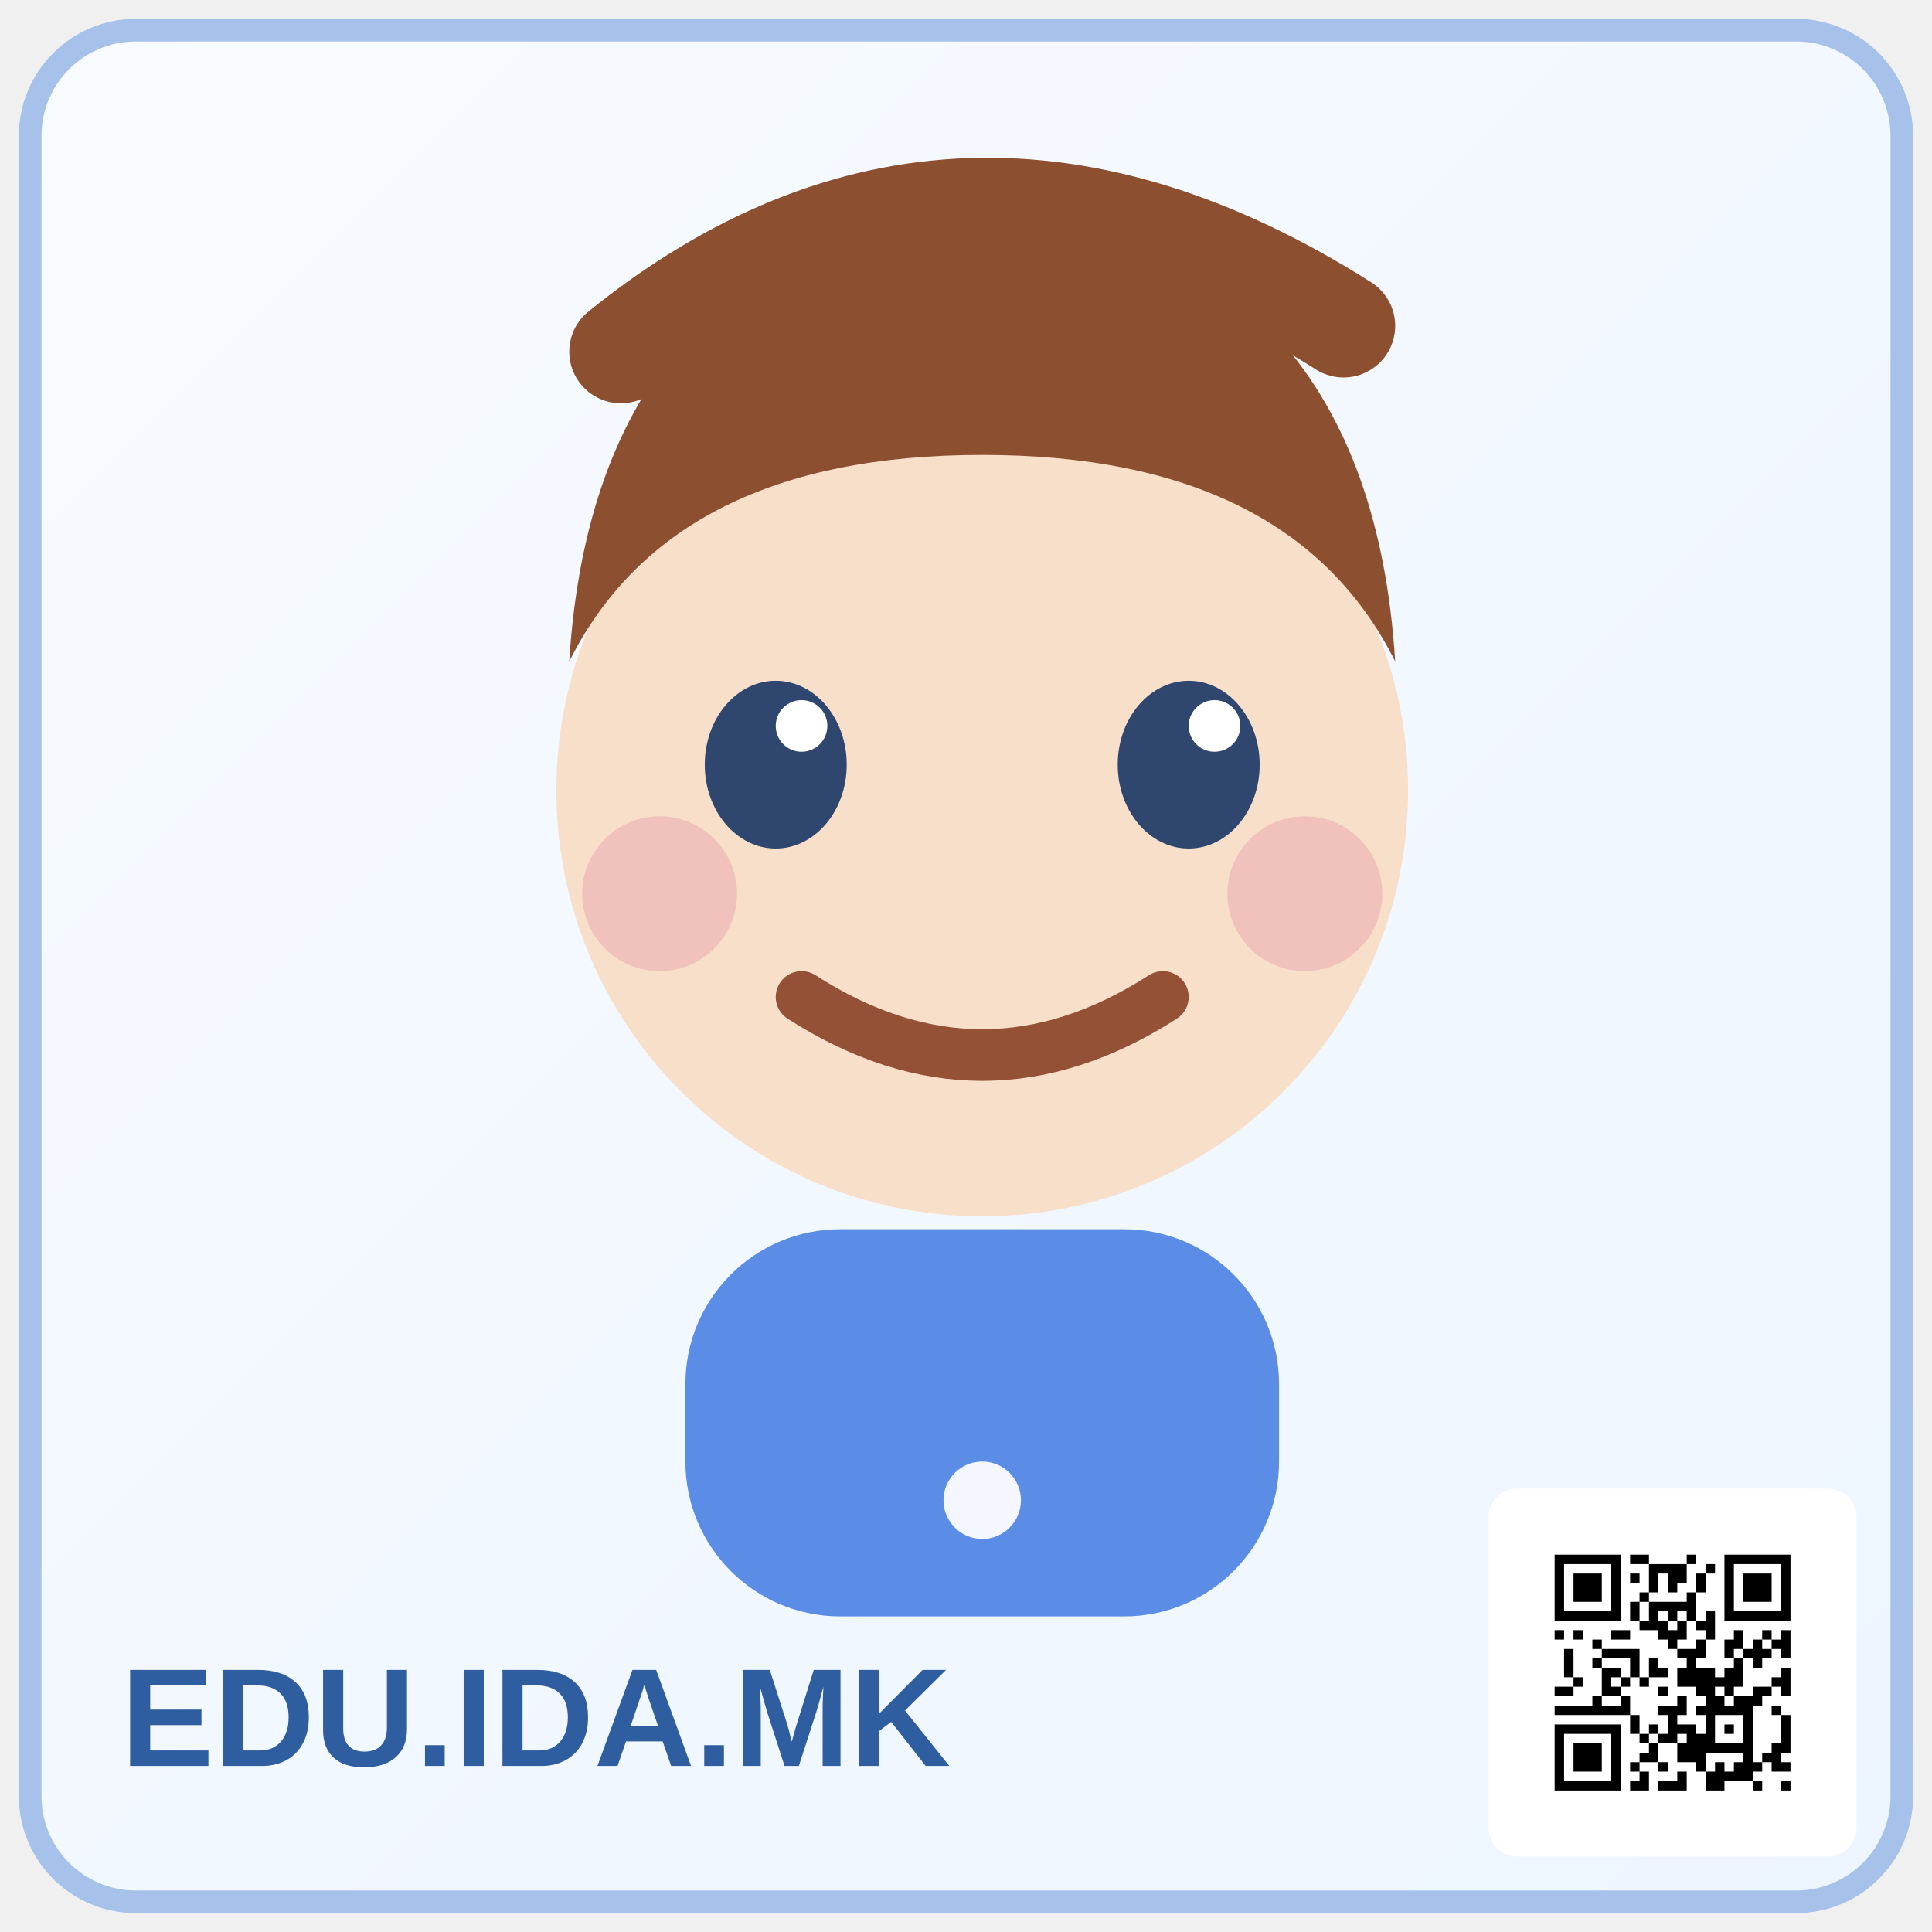
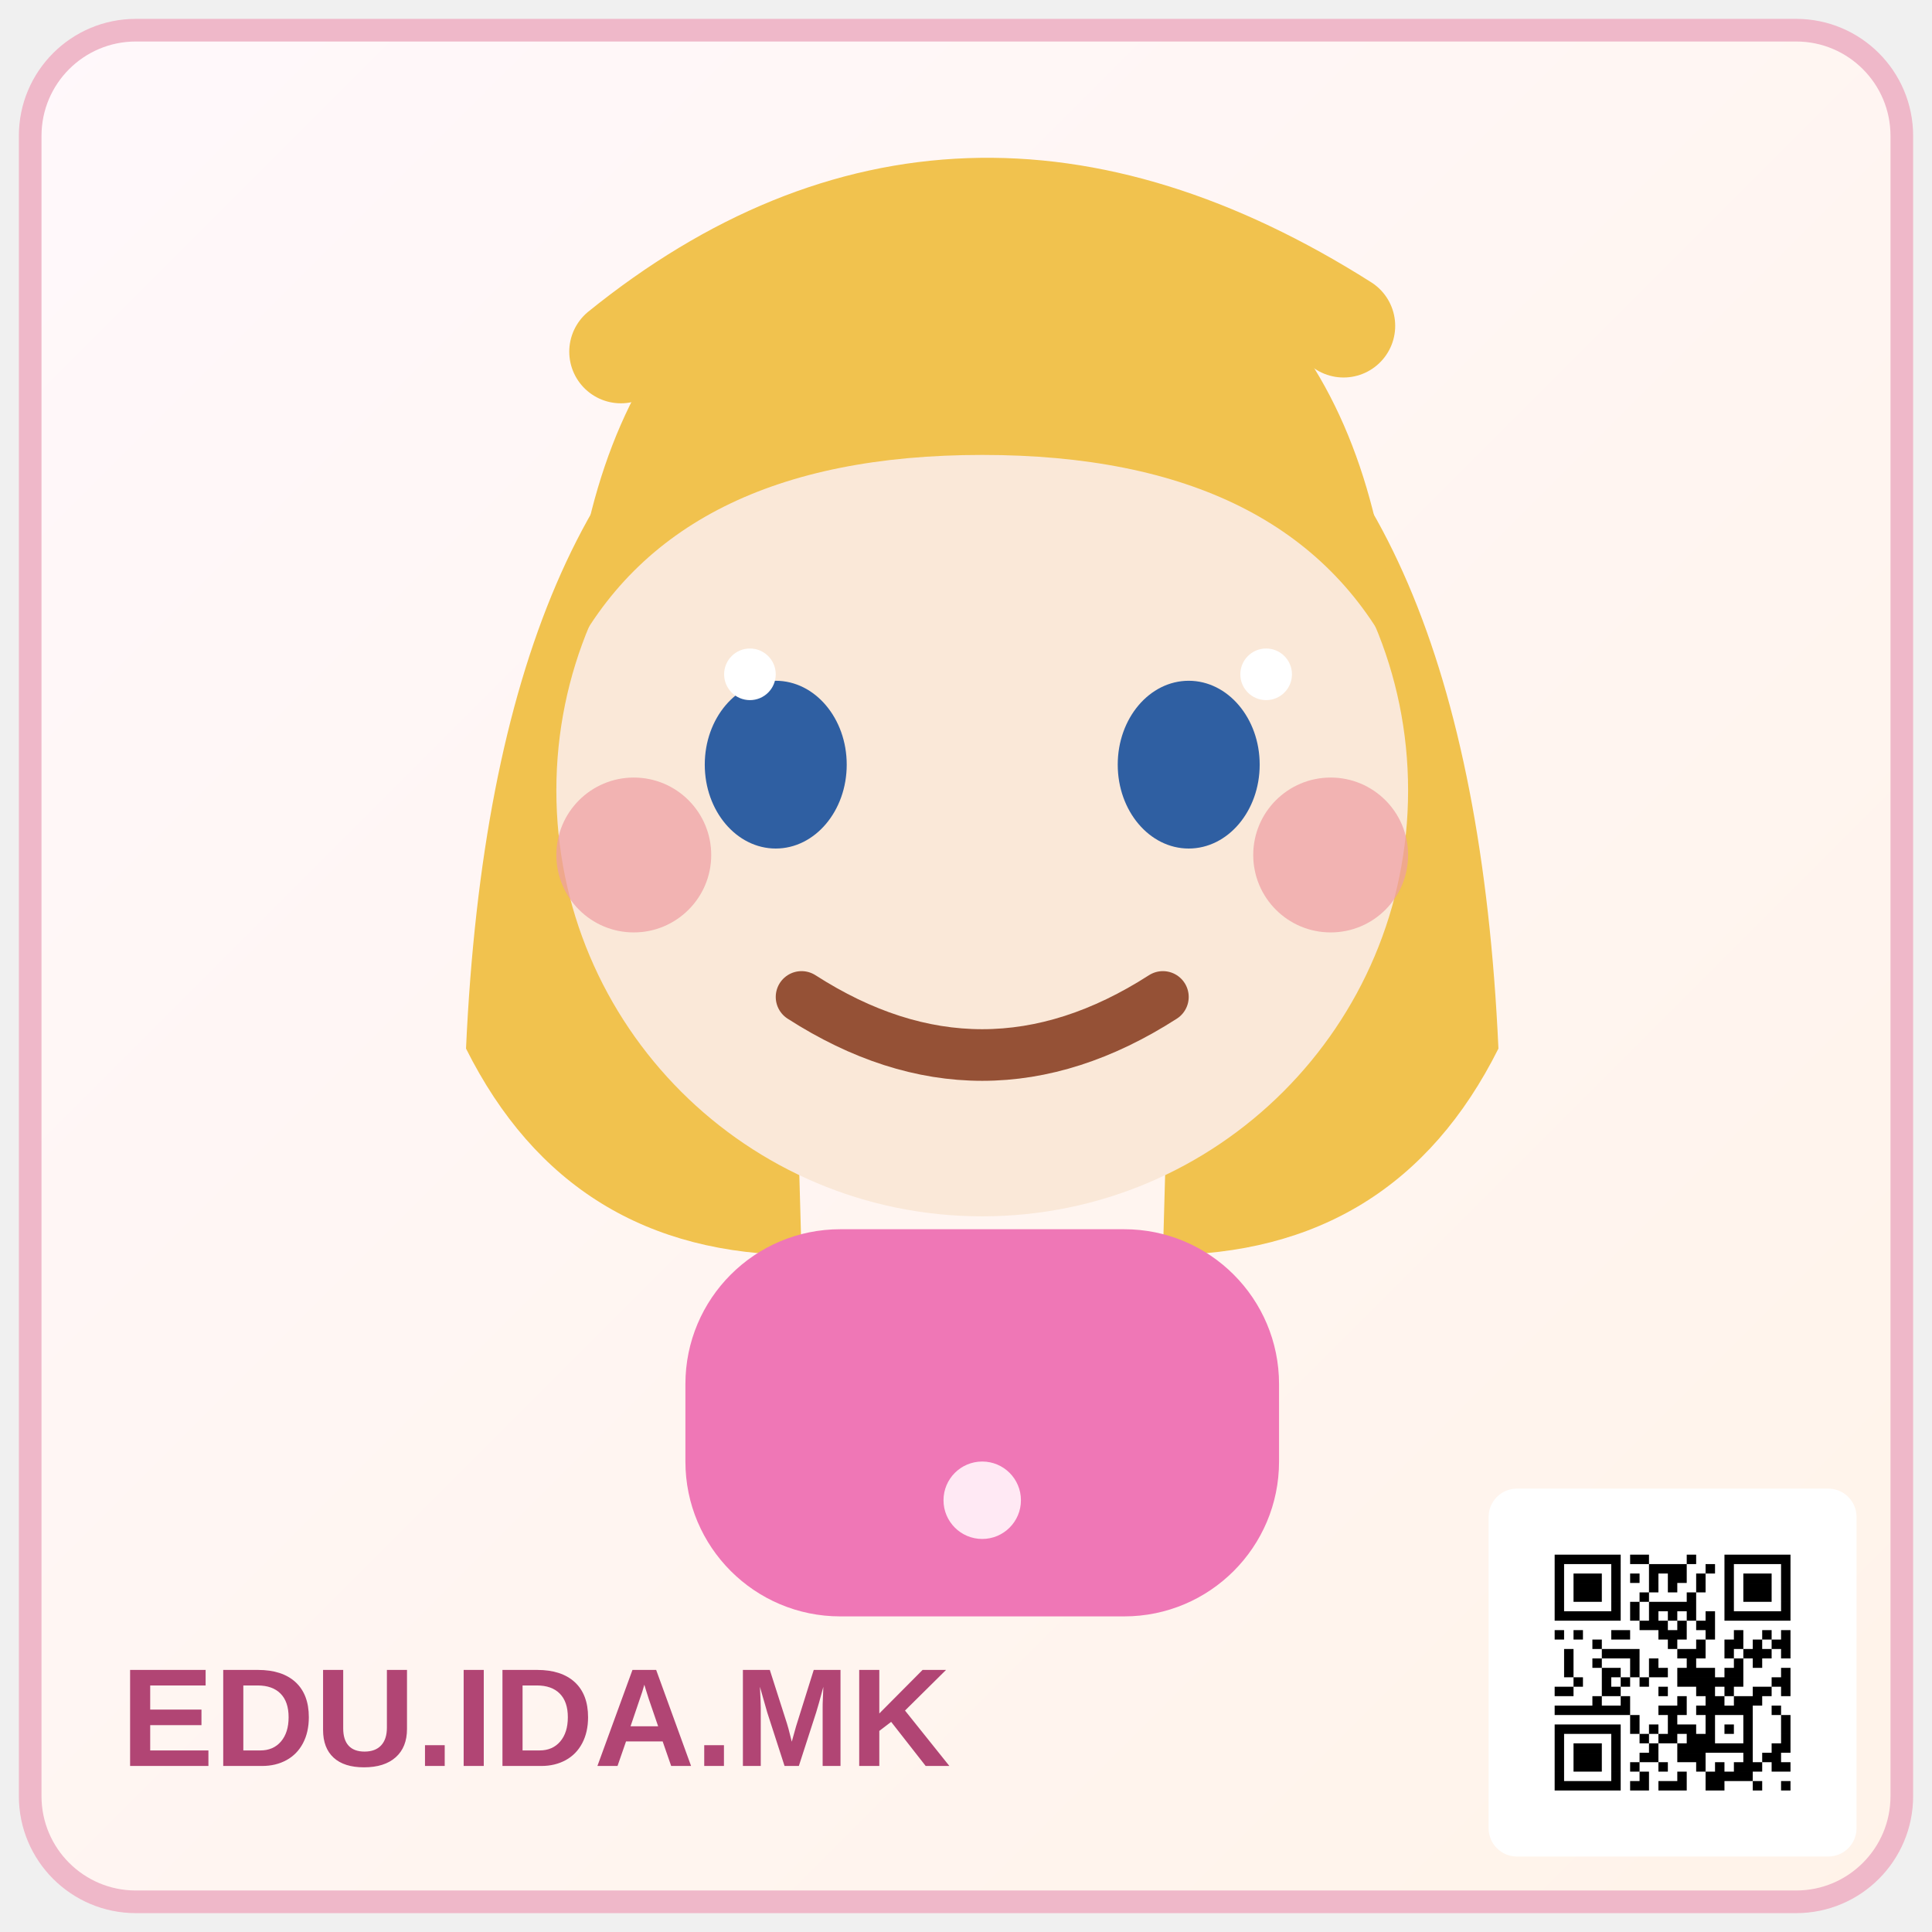
<svg xmlns="http://www.w3.org/2000/svg" viewBox="0 0 1024 1024">
  <defs>
    <linearGradient id="bg" x1="0" y1="0" x2="1" y2="1">
-       <stop offset="0%" stop-color="#f8fbff" />
-       <stop offset="100%" stop-color="#edf5ff" />
+       <stop offset="0%" stop-color="#fff8fb" />
+       <stop offset="100%" stop-color="#fff3e9" />
    </linearGradient>
  </defs>
-   <rect x="16" y="16" width="992" height="992" rx="56" fill="url(#bg)" stroke="#a6c2ea" stroke-width="12" />
+   <rect x="16" y="16" width="992" height="992" rx="56" fill="url(#bg)" stroke="#efb8c9" stroke-width="12" />
  <g transform="translate(-95 -224) scale(6.84)">
-     <circle cx="90" cy="94" r="33" fill="#f8dfc9" />
-     <path d="M58 84 Q60 52 90 48 Q120 52 122 84 Q114 68 90 68 Q66 68 58 84" fill="#8c4f2f" />
-     <path d="M62 60 Q88 39 118 58" fill="none" stroke="#8c4f2f" stroke-width="8" stroke-linecap="round" />
-     <ellipse cx="74" cy="92" rx="5.5" ry="6.5" fill="#2f466f" />
-     <ellipse cx="106" cy="92" rx="5.5" ry="6.5" fill="#2f466f" />
-     <circle cx="76" cy="89" r="2" fill="#fff" />
-     <circle cx="108" cy="89" r="2" fill="#fff" />
+     <path d="M50 114 Q52 70 74 58 L76 130 Q58 130 50 114" fill="#f1c24e" />
+     <path d="M130 114 Q128 70 106 58 L104 130 Q122 130 130 114" fill="#f1c24e" />
+     <circle cx="90" cy="94" r="33" fill="#fae8d8" />
+     <path d="M58 84 Q60 50 90 46 Q120 50 122 84 Q114 68 90 68 Q66 68 58 84" fill="#f1c24e" />
+     <path d="M62 60 Q88 39 118 58" fill="none" stroke="#f1c24e" stroke-width="8" stroke-linecap="round" />
+     <ellipse cx="74" cy="92" rx="5.5" ry="6.5" fill="#2f5fa2" />
+     <ellipse cx="106" cy="92" rx="5.5" ry="6.5" fill="#2f5fa2" />
+     <circle cx="72" cy="85" r="2" fill="#fff" />
+     <circle cx="112" cy="85" r="2" fill="#fff" />
    <path d="M76 110 Q90 119 104 110" fill="none" stroke="#955136" stroke-width="4" stroke-linecap="round" />
-     <circle cx="65" cy="102" r="6" fill="#edb7b5" opacity="0.72" />
-     <circle cx="115" cy="102" r="6" fill="#edb7b5" opacity="0.72" />
-     <rect x="67" y="128" width="46" height="30" rx="12" fill="#5b8ce6" />
-     <circle cx="90" cy="149" r="3" fill="#f4f7ff" />
+     <circle cx="63" cy="99" r="6" fill="#ee9ea3" opacity="0.72" />
+     <circle cx="117" cy="99" r="6" fill="#ee9ea3" opacity="0.72" />
+     <rect x="67" y="128" width="46" height="30" rx="12" fill="#ef77b6" />
+     <circle cx="90" cy="149" r="3" fill="#ffe9f4" />
  </g>
-   <text x="64" y="936" font-size="74" font-weight="800" font-family="'PT Sans', Arial, sans-serif" fill="#2f5ea0">EDU.IDA.MK</text>
+   <text x="64" y="936" font-size="74" font-weight="800" font-family="'PT Sans', Arial, sans-serif" fill="#b14574">EDU.IDA.MK</text>
  <g transform="translate(804 804) scale(5)">
    <rect x="-3" y="-3" width="39" height="39" rx="3" fill="#fff" />
    <path stroke="#000000" d="M4 4.5h7m1 0h2m4 0h1m3 0h7M4 5.5h1m5 0h1m3 0h4m2 0h1m1 0h1m5 0h1M4 6.5h1m1 0h3m1 0h1m1 0h1m1 0h1m1 0h2m1 0h1m2 0h1m1 0h3m1 0h1M4 7.5h1m1 0h3m1 0h1m3 0h1m1 0h1m2 0h1m2 0h1m1 0h3m1 0h1M4 8.5h1m1 0h3m1 0h1m2 0h1m4 0h1m3 0h1m1 0h3m1 0h1M4 9.5h1m5 0h1m1 0h1m1 0h5m3 0h1m5 0h1M4 10.5h7m1 0h1m1 0h1m1 0h1m1 0h1m1 0h1m1 0h7M13 11.5h3m1 0h1m1 0h2M4 12.5h1m1 0h1m3 0h2m3 0h3m2 0h1m2 0h1m2 0h1m1 0h1M8 13.5h1m7 0h1m2 0h1m2 0h2m1 0h1m1 0h2M5 14.5h1m3 0h4m4 0h3m2 0h1m1 0h3m1 0h1M5 15.5h1m2 0h1m3 0h1m1 0h1m3 0h1m4 0h1m1 0h1M5 16.5h1m3 0h2m1 0h1m1 0h2m1 0h4m1 0h2m4 0h1M6 17.5h1m2 0h1m1 0h1m1 0h1m3 0h7m3 0h2M4 18.5h2m3 0h2m4 0h1m3 0h2m1 0h1m2 0h2m1 0h1M8 19.5h1m2 0h1m5 0h1m2 0h2m1 0h3M4 20.5h8m3 0h3m1 0h6m2 0h1M12 21.5h1m3 0h1m3 0h1m3 0h1m3 0h1M4 22.5h7m1 0h1m1 0h1m1 0h3m1 0h1m1 0h1m1 0h1m3 0h1M4 23.5h1m5 0h1m2 0h1m1 0h2m1 0h3m3 0h1m3 0h1M4 24.5h1m1 0h3m1 0h1m3 0h1m2 0h8m2 0h2M4 25.5h1m1 0h3m1 0h1m2 0h2m2 0h3m4 0h1m1 0h2M4 26.5h1m1 0h3m1 0h1m1 0h1m2 0h1m3 0h1m1 0h1m1 0h3m1 0h2M4 27.5h1m5 0h1m2 0h1m3 0h1m2 0h5M4 28.5h7m1 0h2m1 0h3m2 0h2m3 0h1m2 0h1" />
  </g>
</svg>
